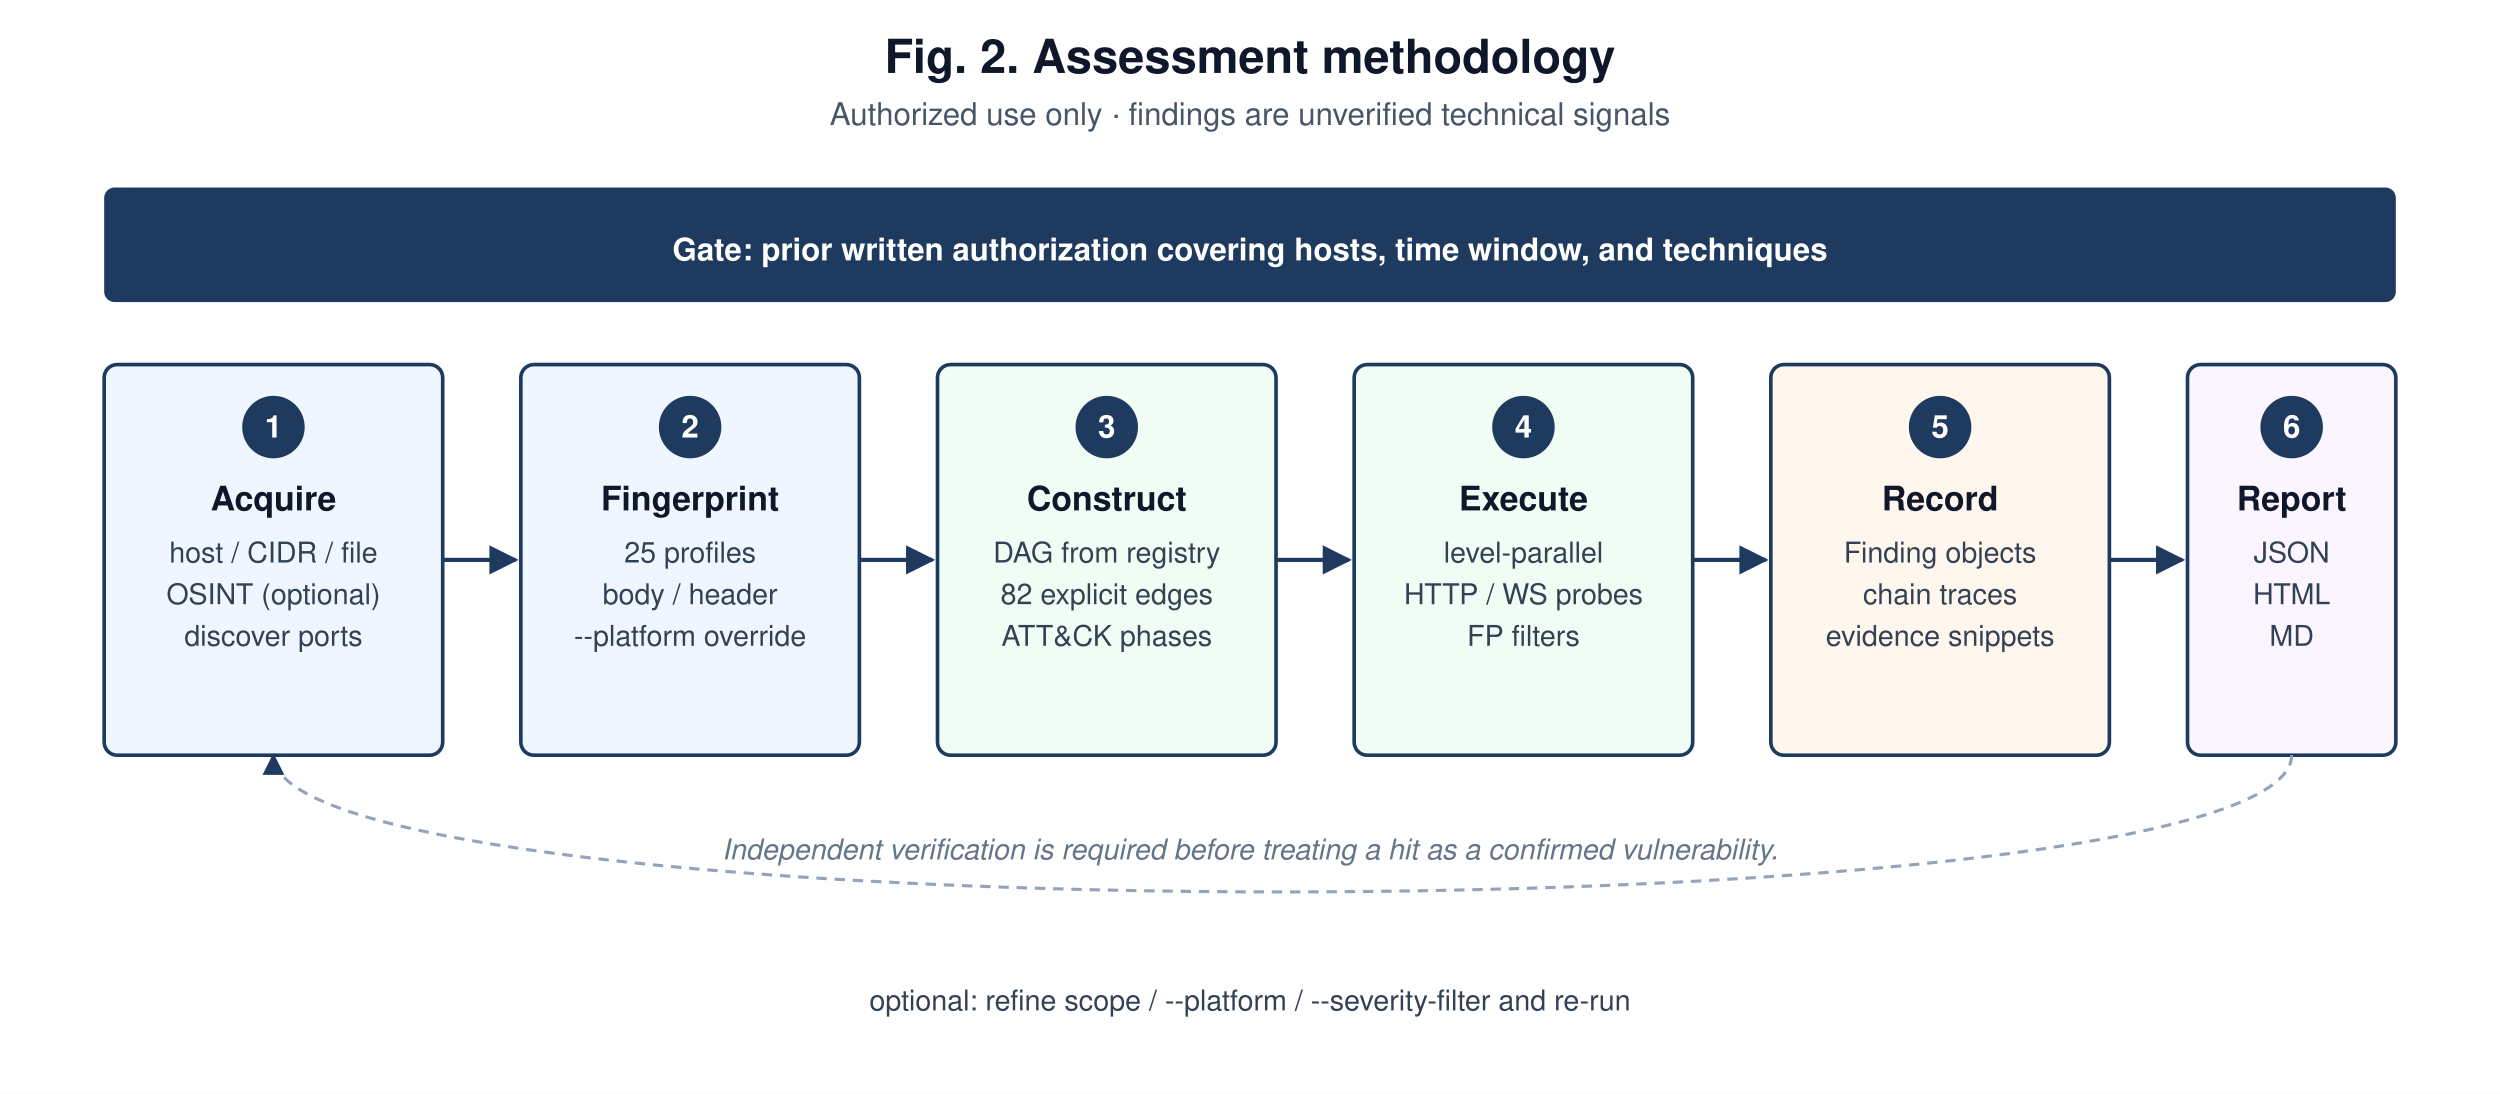
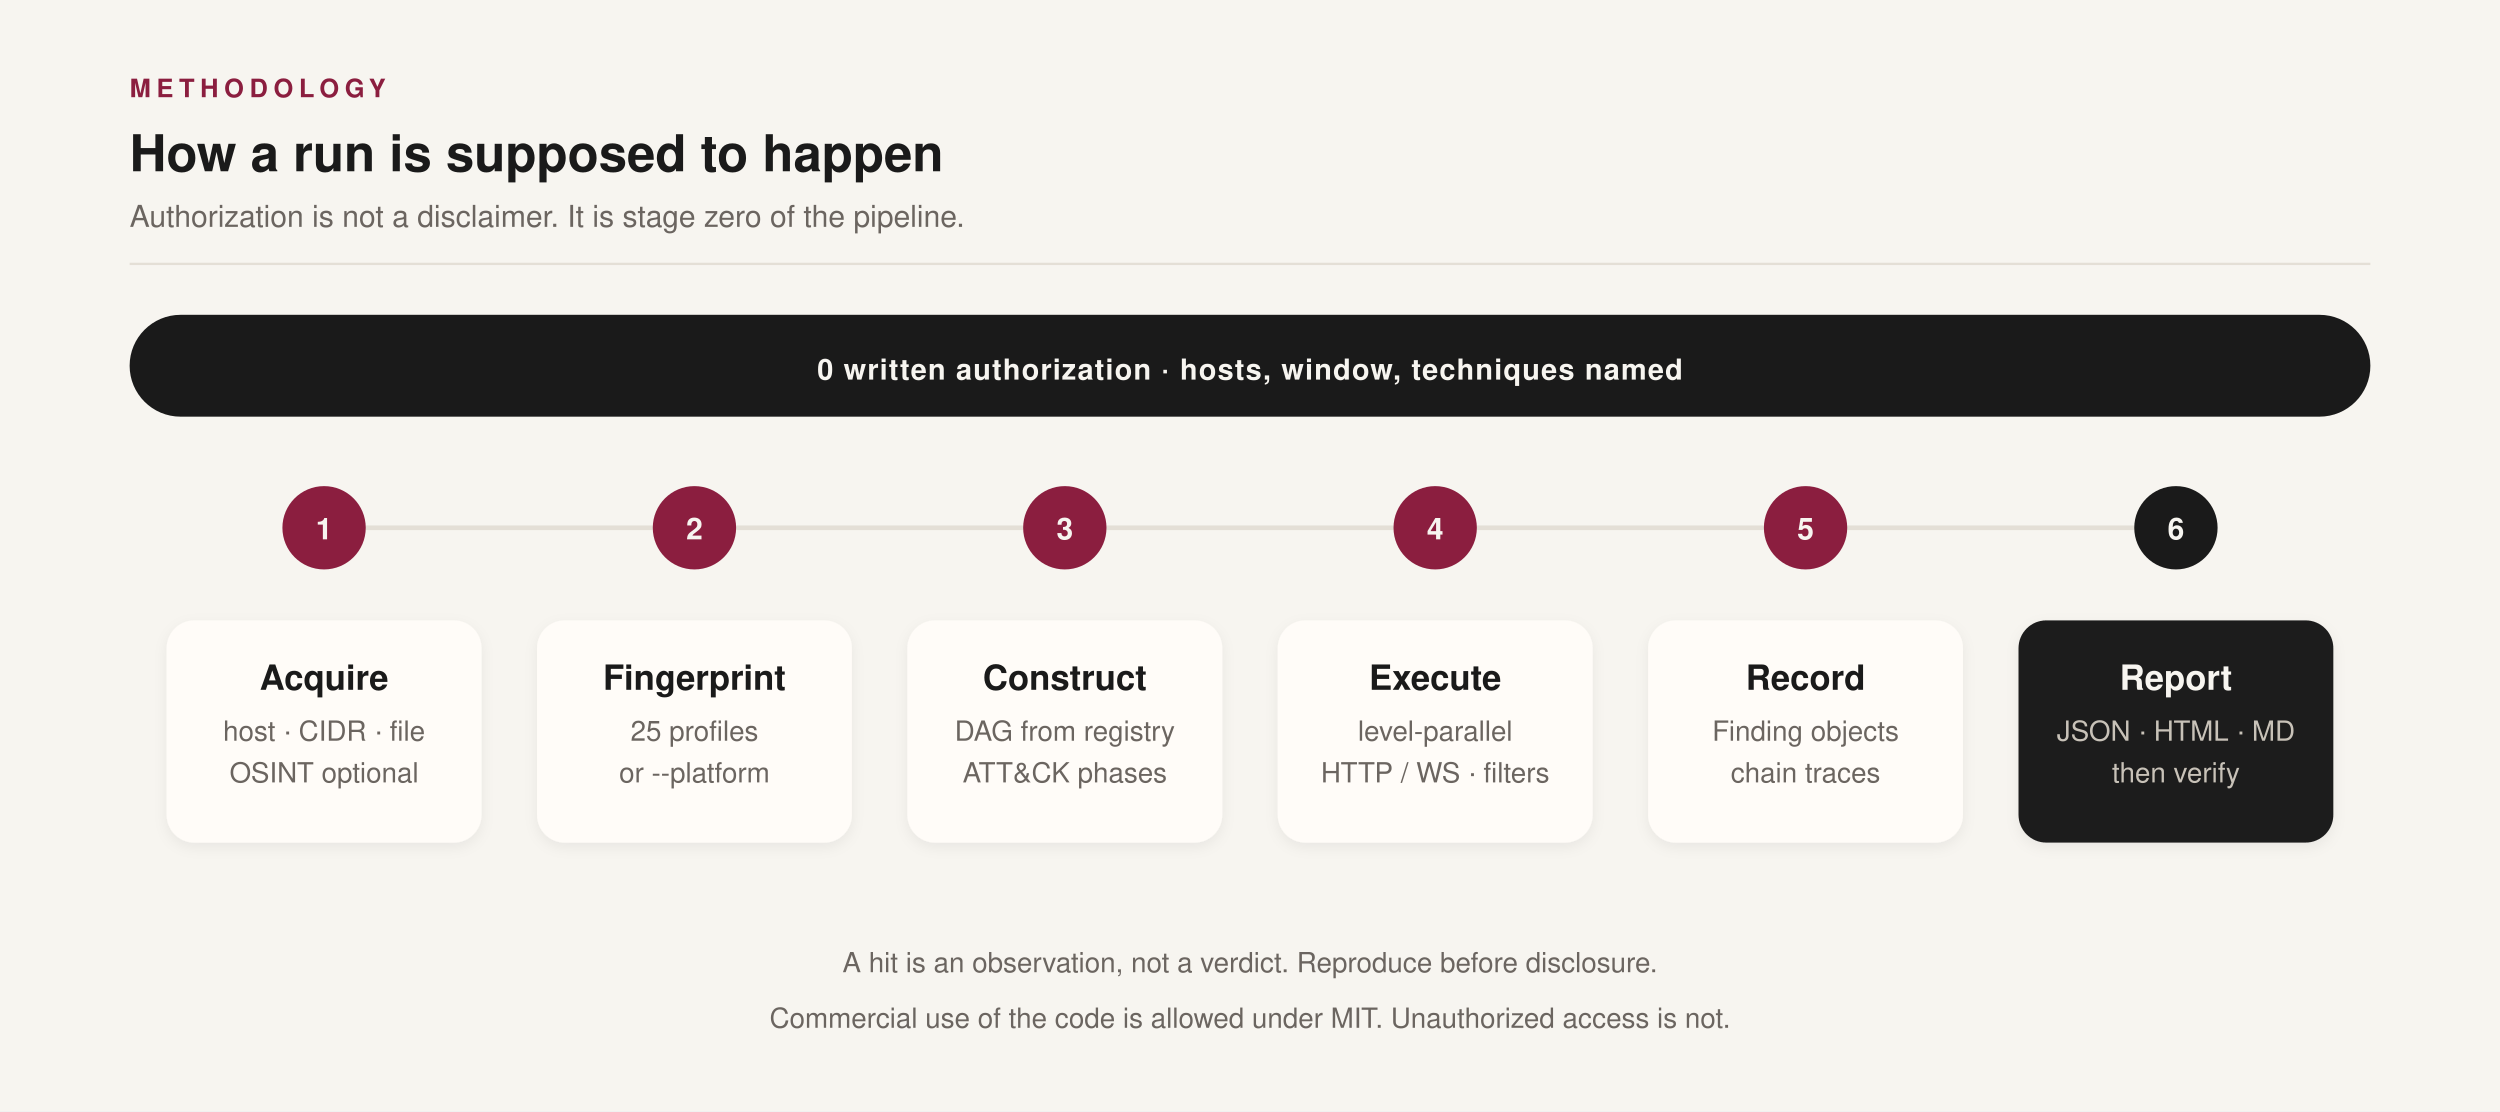
- <svg xmlns="http://www.w3.org/2000/svg" viewBox="0 0 960 420" role="img" aria-labelledby="t2 d2">
+ <svg xmlns="http://www.w3.org/2000/svg" viewBox="0 0 1080 480" role="img" aria-labelledby="t2">
  <defs>
+     <filter id="lift" x="-8%" y="-8%" width="116%" height="120%">
+       <feDropShadow dx="0" dy="2" stdDeviation="3" flood-color="#1A1A1A" flood-opacity="0.06" />
+     </filter>
    <style>
-       .title { font: 700 18px Helvetica, Arial, sans-serif; fill: #0f172a; }
-       .sub { font: 12px Helvetica, Arial, sans-serif; fill: #475569; }
-       .n { font: 700 12px Helvetica, Arial, sans-serif; fill: #fff; }
-       .h { font: 700 13px Helvetica, Arial, sans-serif; fill: #0f172a; }
-       .s { font: 11px Helvetica, Arial, sans-serif; fill: #334155; }
-       .note { font: italic 11px Helvetica, Arial, sans-serif; fill: #64748b; }
+       text { font-family: ui-sans-serif, -apple-system, Helvetica, Arial, sans-serif; }
+       .k { font-size: 11px; letter-spacing: 0.22em; fill: #8B1E3F; font-weight: 600; }
+       .t { font-size: 22px; fill: #1A1A1A; font-weight: 600; }
+       .d { font-size: 13px; fill: #6B6560; }
+       .n { font-size: 12px; fill: #8B1E3F; font-weight: 700; letter-spacing: 0.08em; }
+       .h { font-size: 15px; fill: #1A1A1A; font-weight: 600; }
+       .s { font-size: 12px; fill: #6B6560; }
+       .g { font-size: 12.5px; fill: #F7F5F0; font-weight: 600; letter-spacing: 0.04em; }
    </style>
-     <marker id="arr" viewBox="0 0 10 10" refX="9" refY="5" markerWidth="7" markerHeight="7" orient="auto-start-reverse">
-       <path d="M 0 0 L 10 5 L 0 10 z" fill="#1e3a5f" />
-     </marker>
  </defs>
-   <rect width="960" height="420" fill="#ffffff" />
-   <text x="480" y="28" text-anchor="middle" class="title">Fig. 2. Assessment methodology</text>
-   <text x="480" y="48" text-anchor="middle" class="sub">Authorized use only · findings are unverified technical signals</text>
-   <rect x="40" y="72" width="880" height="44" rx="4" fill="#1e3a5f" />
-   <text x="480" y="100" text-anchor="middle" class="n">Gate: prior written authorization covering hosts, time window, and techniques</text>
-   <rect x="40" y="140" width="130" height="150" rx="5" fill="#eff6ff" stroke="#1e3a5f" stroke-width="1.4" />
-   <circle cx="105" cy="164" r="12" fill="#1e3a5f" />
-   <text x="105" y="168" text-anchor="middle" class="n">1</text>
-   <text x="105" y="196" text-anchor="middle" class="h">Acquire</text>
-   <text x="105" y="216" text-anchor="middle" class="s">host / CIDR / file</text>
-   <text x="105" y="232" text-anchor="middle" class="s">OSINT (optional)</text>
-   <text x="105" y="248" text-anchor="middle" class="s">discover ports</text>
-   <line x1="170" y1="215" x2="198" y2="215" stroke="#1e3a5f" stroke-width="1.6" marker-end="url(#arr)" />
-   <rect x="200" y="140" width="130" height="150" rx="5" fill="#eff6ff" stroke="#1e3a5f" stroke-width="1.4" />
-   <circle cx="265" cy="164" r="12" fill="#1e3a5f" />
-   <text x="265" y="168" text-anchor="middle" class="n">2</text>
-   <text x="265" y="196" text-anchor="middle" class="h">Fingerprint</text>
-   <text x="265" y="216" text-anchor="middle" class="s">25 profiles</text>
-   <text x="265" y="232" text-anchor="middle" class="s">body / header</text>
-   <text x="265" y="248" text-anchor="middle" class="s">--platform override</text>
-   <line x1="330" y1="215" x2="358" y2="215" stroke="#1e3a5f" stroke-width="1.6" marker-end="url(#arr)" />
-   <rect x="360" y="140" width="130" height="150" rx="5" fill="#f0fdf4" stroke="#1e3a5f" stroke-width="1.4" />
-   <circle cx="425" cy="164" r="12" fill="#1e3a5f" />
-   <text x="425" y="168" text-anchor="middle" class="n">3</text>
-   <text x="425" y="196" text-anchor="middle" class="h">Construct</text>
-   <text x="425" y="216" text-anchor="middle" class="s">DAG from registry</text>
-   <text x="425" y="232" text-anchor="middle" class="s">82 explicit edges</text>
-   <text x="425" y="248" text-anchor="middle" class="s">ATT&amp;CK phases</text>
-   <line x1="490" y1="215" x2="518" y2="215" stroke="#1e3a5f" stroke-width="1.6" marker-end="url(#arr)" />
-   <rect x="520" y="140" width="130" height="150" rx="5" fill="#f0fdf4" stroke="#1e3a5f" stroke-width="1.4" />
-   <circle cx="585" cy="164" r="12" fill="#1e3a5f" />
-   <text x="585" y="168" text-anchor="middle" class="n">4</text>
-   <text x="585" y="196" text-anchor="middle" class="h">Execute</text>
-   <text x="585" y="216" text-anchor="middle" class="s">level-parallel</text>
-   <text x="585" y="232" text-anchor="middle" class="s">HTTP / WS probes</text>
-   <text x="585" y="248" text-anchor="middle" class="s">FP filters</text>
-   <line x1="650" y1="215" x2="678" y2="215" stroke="#1e3a5f" stroke-width="1.6" marker-end="url(#arr)" />
-   <rect x="680" y="140" width="130" height="150" rx="5" fill="#fff7ed" stroke="#1e3a5f" stroke-width="1.4" />
-   <circle cx="745" cy="164" r="12" fill="#1e3a5f" />
-   <text x="745" y="168" text-anchor="middle" class="n">5</text>
-   <text x="745" y="196" text-anchor="middle" class="h">Record</text>
-   <text x="745" y="216" text-anchor="middle" class="s">Finding objects</text>
-   <text x="745" y="232" text-anchor="middle" class="s">chain traces</text>
-   <text x="745" y="248" text-anchor="middle" class="s">evidence snippets</text>
-   <line x1="810" y1="215" x2="838" y2="215" stroke="#1e3a5f" stroke-width="1.6" marker-end="url(#arr)" />
-   <rect x="840" y="140" width="80" height="150" rx="5" fill="#faf5ff" stroke="#1e3a5f" stroke-width="1.4" />
-   <circle cx="880" cy="164" r="12" fill="#1e3a5f" />
-   <text x="880" y="168" text-anchor="middle" class="n">6</text>
-   <text x="880" y="196" text-anchor="middle" class="h">Report</text>
-   <text x="880" y="216" text-anchor="middle" class="s">JSON</text>
-   <text x="880" y="232" text-anchor="middle" class="s">HTML</text>
-   <text x="880" y="248" text-anchor="middle" class="s">MD</text>
-   <text x="480" y="330" text-anchor="middle" class="note">Independent verification is required before treating a hit as a confirmed vulnerability.</text>
-   <path d="M 880 290 C 880 360, 105 360, 105 290" fill="none" stroke="#94a3b8" stroke-width="1.2" stroke-dasharray="4 3" marker-end="url(#arr)" />
-   <text x="480" y="388" text-anchor="middle" class="s">optional: refine scope / --platform / --severity-filter and re-run</text>
+   <rect width="1080" height="480" fill="#F7F5F0" />
+   <text x="56" y="42" class="k">METHODOLOGY</text>
+   <text x="56" y="74" class="t">How a run is supposed to happen</text>
+   <text x="56" y="98" class="d">Authorization is not a disclaimer. It is stage zero of the pipeline.</text>
+   <line x1="56" y1="114" x2="1024" y2="114" stroke="#E4DFD6" stroke-width="1" />
+   <rect x="56" y="136" width="968" height="44" rx="22" fill="#1A1A1A" />
+   <text x="540" y="164" text-anchor="middle" class="g">0   written authorization   ·   hosts, window, techniques named</text>
+   <line x1="140" y1="228" x2="940" y2="228" stroke="#E4DFD6" stroke-width="2" />
+   <circle cx="140" cy="228" r="18" fill="#8B1E3F" />
+   <text x="140" y="233" text-anchor="middle" fill="#F7F5F0" style="font-size:13px;font-weight:700;fill:#F7F5F0">1</text>
+   <rect x="72" y="268" width="136" height="96" rx="12" fill="#FFFcf8" filter="url(#lift)" />
+   <text x="140" y="298" text-anchor="middle" class="h">Acquire</text>
+   <text x="140" y="320" text-anchor="middle" class="s">host · CIDR · file</text>
+   <text x="140" y="338" text-anchor="middle" class="s">OSINT optional</text>
+   <circle cx="300" cy="228" r="18" fill="#8B1E3F" />
+   <text x="300" y="233" text-anchor="middle" fill="#F7F5F0" style="font-size:13px;font-weight:700;fill:#F7F5F0">2</text>
+   <rect x="232" y="268" width="136" height="96" rx="12" fill="#FFFcf8" filter="url(#lift)" />
+   <text x="300" y="298" text-anchor="middle" class="h">Fingerprint</text>
+   <text x="300" y="320" text-anchor="middle" class="s">25 profiles</text>
+   <text x="300" y="338" text-anchor="middle" class="s">or --platform</text>
+   <circle cx="460" cy="228" r="18" fill="#8B1E3F" />
+   <text x="460" y="233" text-anchor="middle" fill="#F7F5F0" style="font-size:13px;font-weight:700;fill:#F7F5F0">3</text>
+   <rect x="392" y="268" width="136" height="96" rx="12" fill="#FFFcf8" filter="url(#lift)" />
+   <text x="460" y="298" text-anchor="middle" class="h">Construct</text>
+   <text x="460" y="320" text-anchor="middle" class="s">DAG from registry</text>
+   <text x="460" y="338" text-anchor="middle" class="s">ATT&amp;CK phases</text>
+   <circle cx="620" cy="228" r="18" fill="#8B1E3F" />
+   <text x="620" y="233" text-anchor="middle" fill="#F7F5F0" style="font-size:13px;font-weight:700;fill:#F7F5F0">4</text>
+   <rect x="552" y="268" width="136" height="96" rx="12" fill="#FFFcf8" filter="url(#lift)" />
+   <text x="620" y="298" text-anchor="middle" class="h">Execute</text>
+   <text x="620" y="320" text-anchor="middle" class="s">level-parallel</text>
+   <text x="620" y="338" text-anchor="middle" class="s">HTTP / WS · filters</text>
+   <circle cx="780" cy="228" r="18" fill="#8B1E3F" />
+   <text x="780" y="233" text-anchor="middle" fill="#F7F5F0" style="font-size:13px;font-weight:700;fill:#F7F5F0">5</text>
+   <rect x="712" y="268" width="136" height="96" rx="12" fill="#FFFcf8" filter="url(#lift)" />
+   <text x="780" y="298" text-anchor="middle" class="h">Record</text>
+   <text x="780" y="320" text-anchor="middle" class="s">Finding objects</text>
+   <text x="780" y="338" text-anchor="middle" class="s">chain traces</text>
+   <circle cx="940" cy="228" r="18" fill="#1A1A1A" />
+   <text x="940" y="233" text-anchor="middle" fill="#F7F5F0" style="font-size:13px;font-weight:700;fill:#F7F5F0">6</text>
+   <rect x="872" y="268" width="136" height="96" rx="12" fill="#1A1A1A" filter="url(#lift)" />
+   <text x="940" y="298" text-anchor="middle" fill="#F7F5F0" style="font-size:15px;font-weight:650;fill:#F7F5F0">Report</text>
+   <text x="940" y="320" text-anchor="middle" fill="#C8C2B8" style="font-size:12px;fill:#C8C2B8">JSON · HTML · MD</text>
+   <text x="940" y="338" text-anchor="middle" fill="#C8C2B8" style="font-size:12px;fill:#C8C2B8">then verify</text>
+   <text x="540" y="420" text-anchor="middle" class="s">A hit is an observation, not a verdict. Reproduce before disclosure.</text>
+   <text x="540" y="444" text-anchor="middle" class="s">Commercial use of the code is allowed under MIT. Unauthorized access is not.</text>
</svg>
